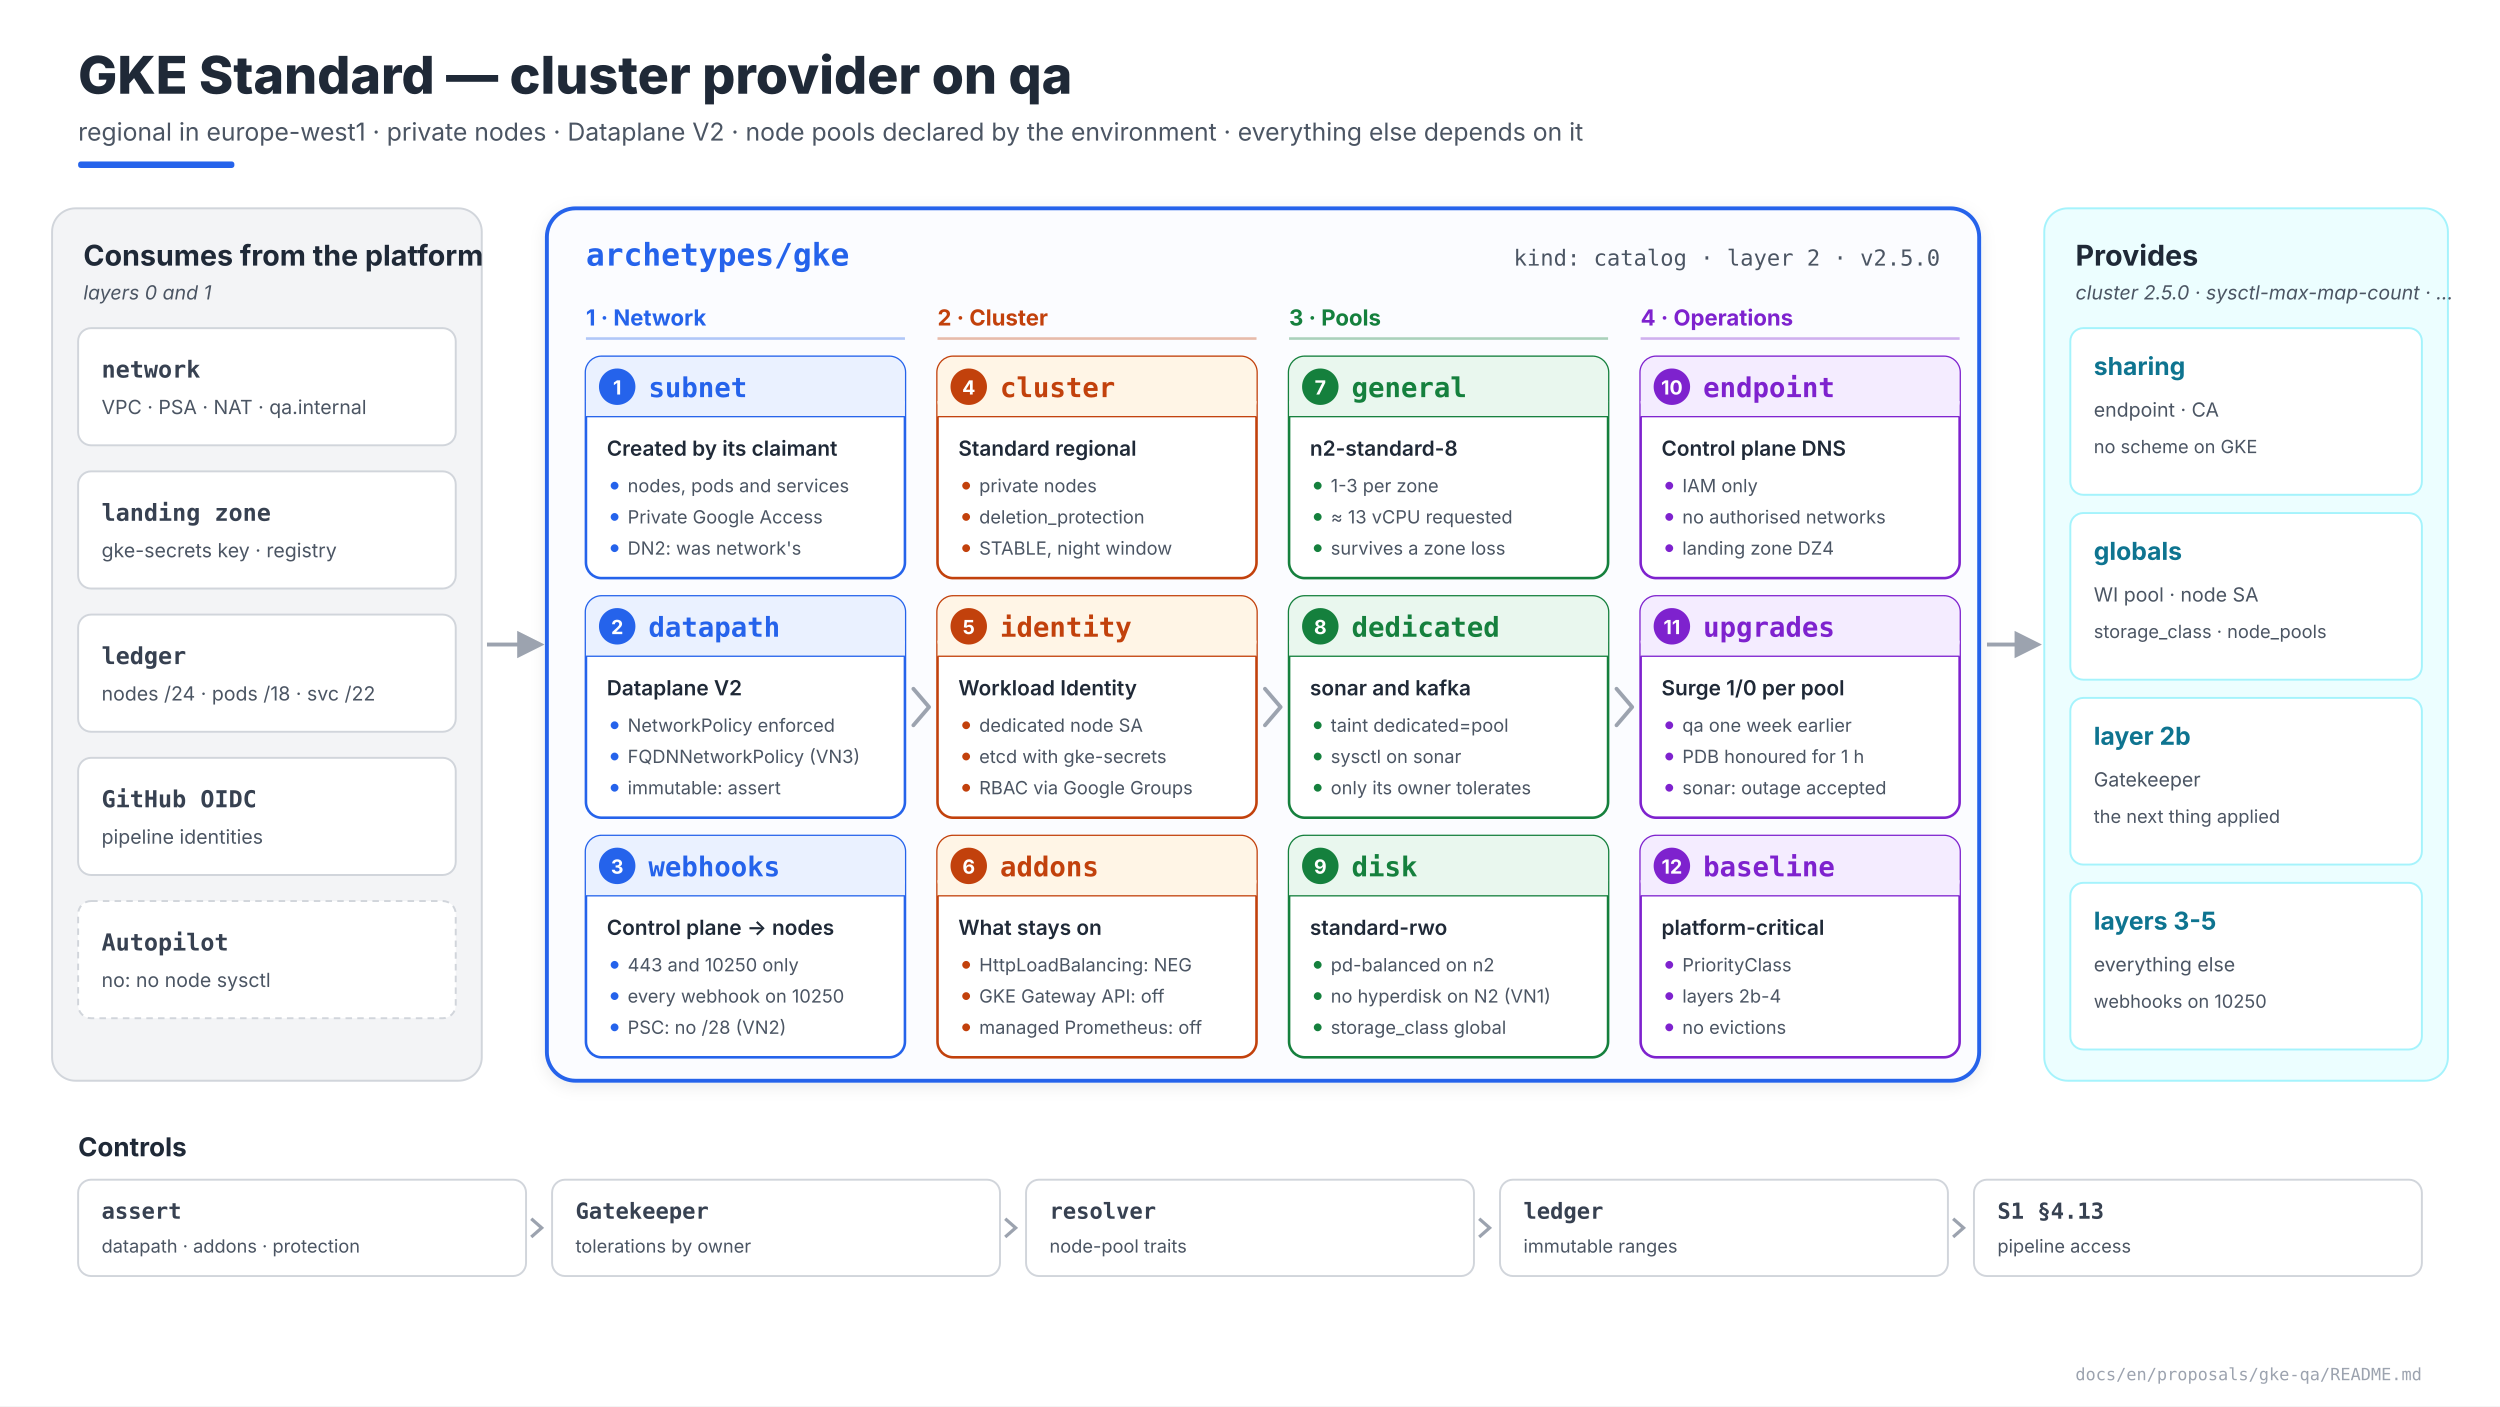
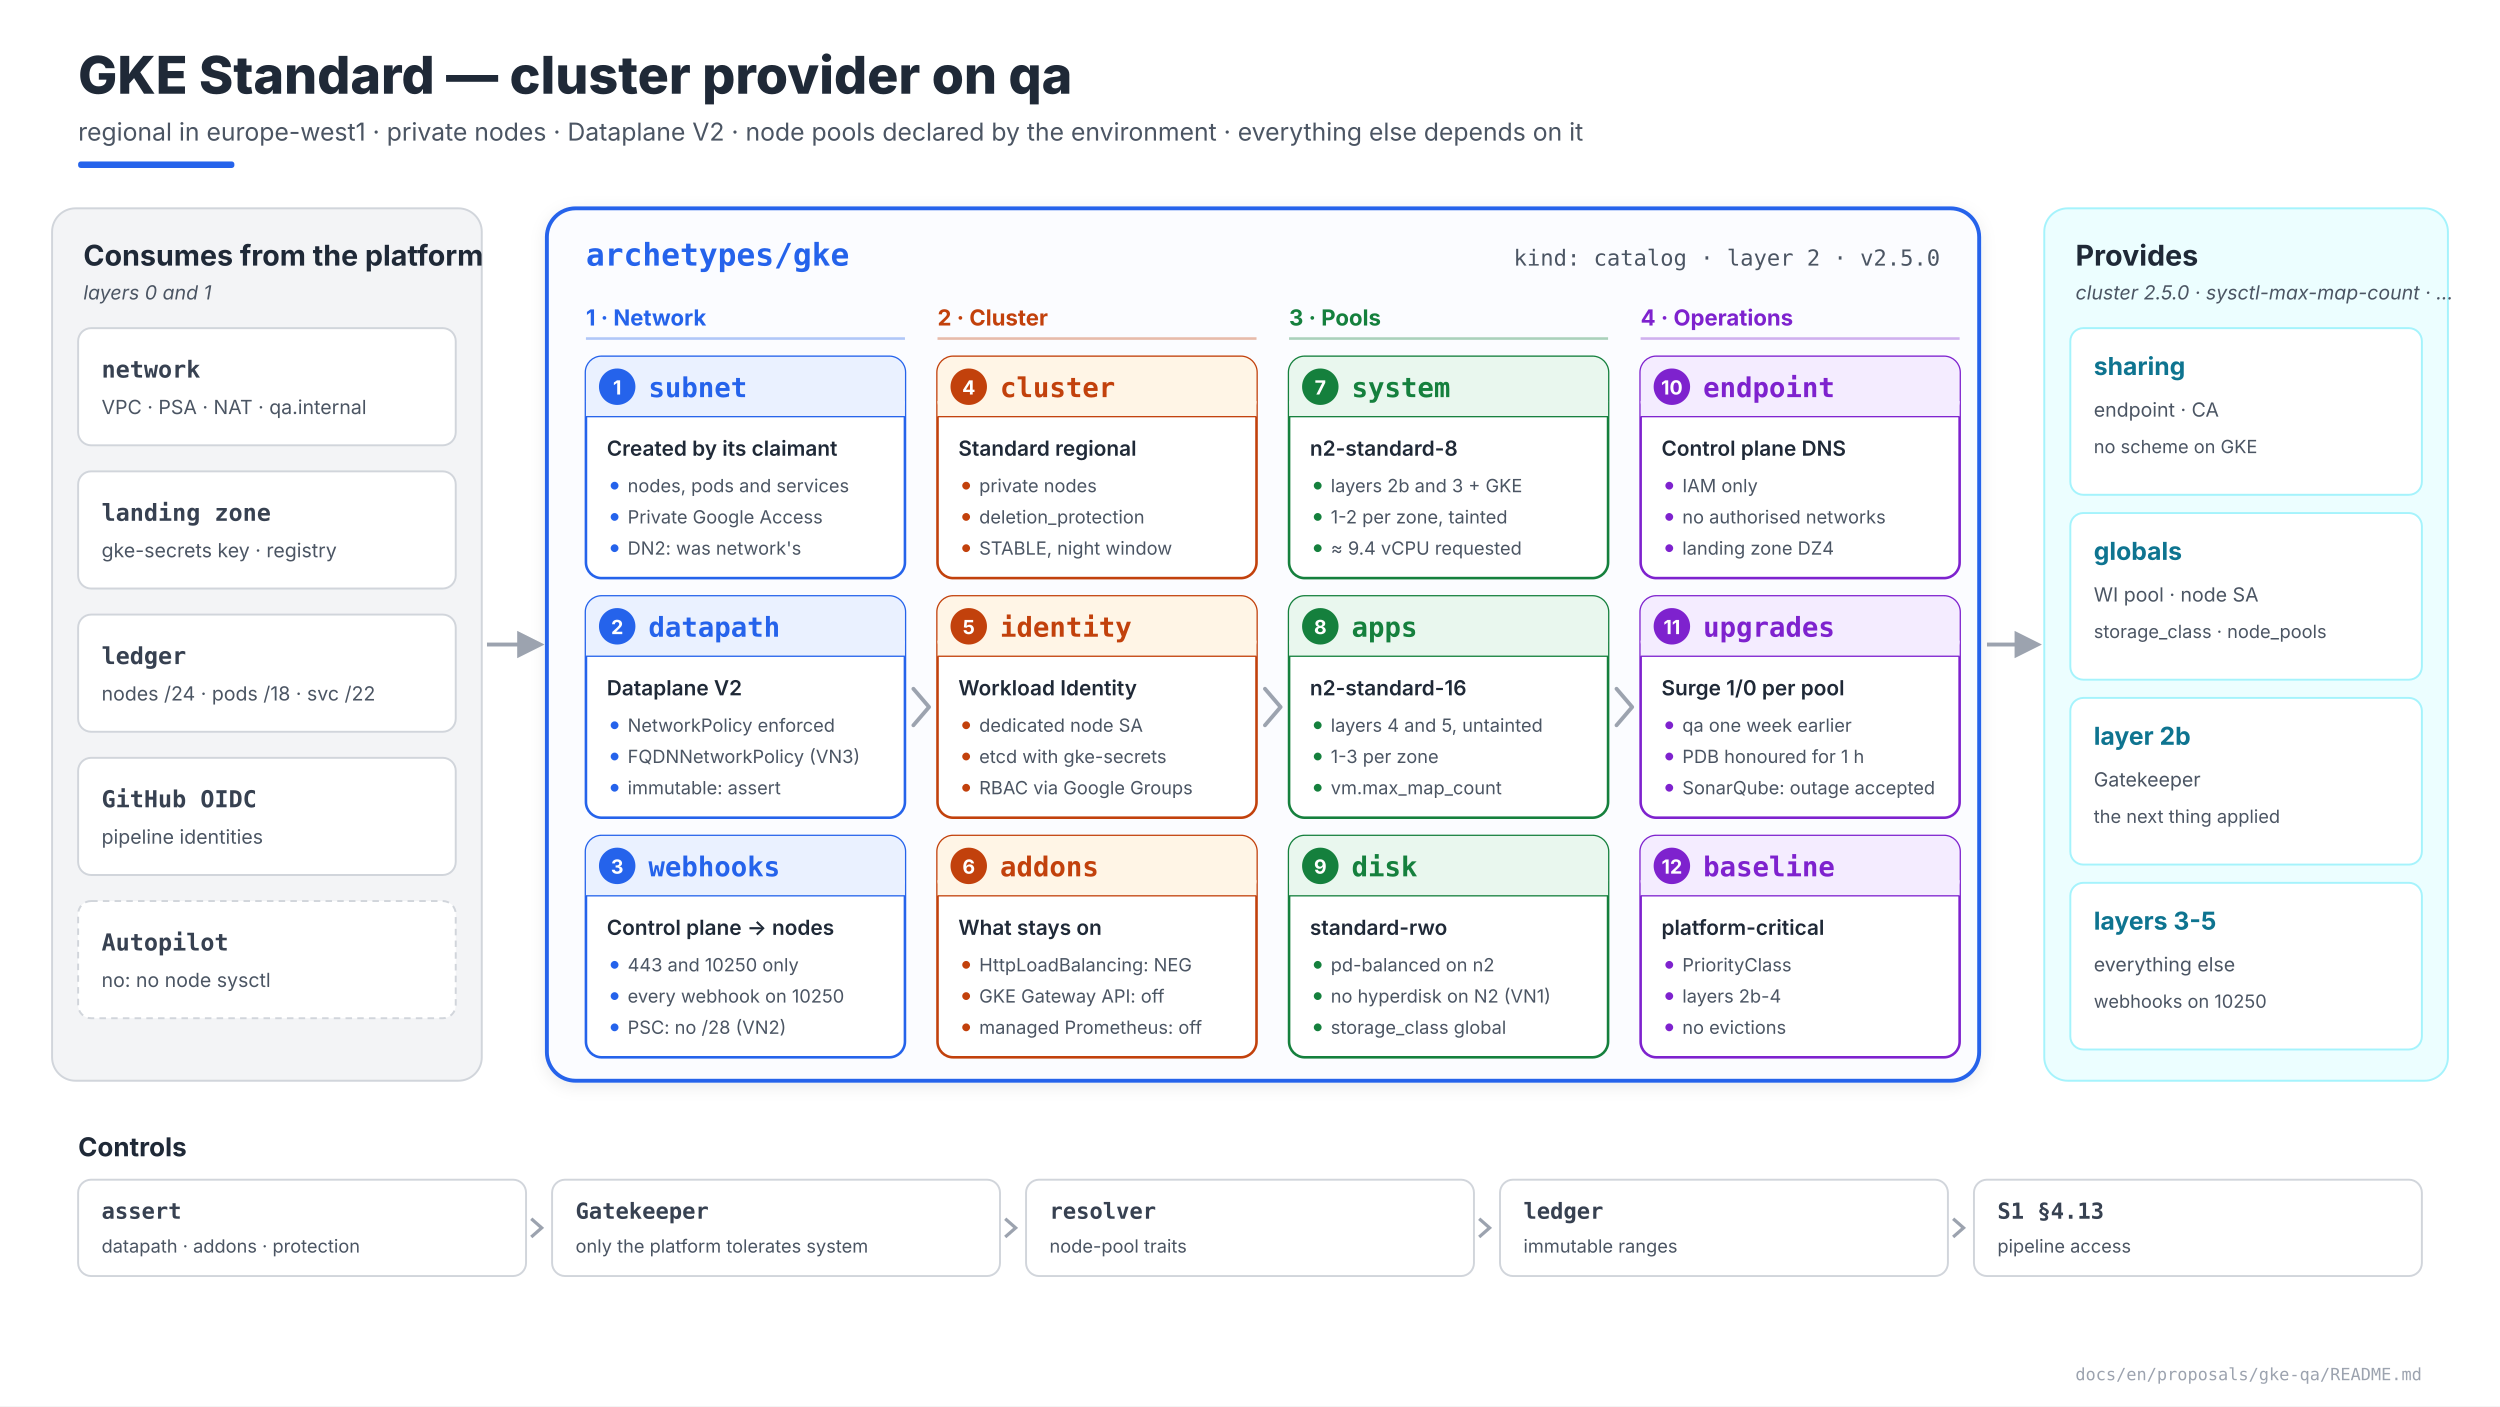
<svg xmlns="http://www.w3.org/2000/svg" viewBox="0 0 1920 1080" width="1920" height="1080" role="img" aria-label="gke archetype: blocks">
  <defs>
    <marker id="ah" viewBox="0 0 10 10" refX="8" refY="5" markerWidth="7" markerHeight="7" orient="auto-start-reverse">
      <path d="M0,0 L10,5 L0,10 z" fill="#9ca3af" />
    </marker>
    <filter id="sh" x="-5%" y="-5%" width="110%" height="115%">
      <feDropShadow dx="0" dy="3" stdDeviation="6" flood-color="#111827" flood-opacity="0.08" />
    </filter>
  </defs>
  <rect width="1920" height="1080" fill="#ffffff" />
  <text x="60" y="72" font-family="'Inter','Segoe UI','Helvetica Neue',Arial,sans-serif" font-size="40" font-weight="800" fill="#1f2937" text-anchor="start">GKE Standard — cluster provider on qa</text>
  <text x="60" y="108" font-family="'Inter','Segoe UI','Helvetica Neue',Arial,sans-serif" font-size="19" font-weight="400" fill="#4b5563" text-anchor="start">regional in europe-west1 · private nodes · Dataplane V2 · node pools declared by the environment · everything else depends on it</text>
  <rect x="60" y="124" width="120" height="5" rx="2" fill="#2563eb" />
  <rect x="40" y="160" width="330" height="670" rx="18" fill="#f3f4f6" stroke="#d1d5db" stroke-width="1.5" />
  <text x="64" y="204" font-family="'Inter','Segoe UI','Helvetica Neue',Arial,sans-serif" font-size="22" font-weight="700" fill="#1f2937" text-anchor="start">Consumes from the platform</text>
  <text x="64" y="230" font-family="'Inter','Segoe UI','Helvetica Neue',Arial,sans-serif" font-size="15" font-weight="400" fill="#4b5563" text-anchor="start" font-style="italic">layers 0 and 1</text>
  <rect x="60" y="252" width="290" height="90" rx="10" fill="#ffffff" stroke="#d1d5db" stroke-width="1.5" />
  <text x="78" y="290" font-family="'JetBrains Mono','SFMono-Regular',Consolas,monospace" font-size="18" font-weight="700" fill="#374151" text-anchor="start">network</text>
  <text x="78" y="318" font-family="'Inter','Segoe UI','Helvetica Neue',Arial,sans-serif" font-size="15" font-weight="400" fill="#4b5563" text-anchor="start">VPC · PSA · NAT · qa.internal</text>
  <rect x="60" y="362" width="290" height="90" rx="10" fill="#ffffff" stroke="#d1d5db" stroke-width="1.5" />
  <text x="78" y="400" font-family="'JetBrains Mono','SFMono-Regular',Consolas,monospace" font-size="18" font-weight="700" fill="#374151" text-anchor="start">landing zone</text>
  <text x="78" y="428" font-family="'Inter','Segoe UI','Helvetica Neue',Arial,sans-serif" font-size="15" font-weight="400" fill="#4b5563" text-anchor="start">gke-secrets key · registry</text>
  <rect x="60" y="472" width="290" height="90" rx="10" fill="#ffffff" stroke="#d1d5db" stroke-width="1.5" />
  <text x="78" y="510" font-family="'JetBrains Mono','SFMono-Regular',Consolas,monospace" font-size="18" font-weight="700" fill="#374151" text-anchor="start">ledger</text>
  <text x="78" y="538" font-family="'Inter','Segoe UI','Helvetica Neue',Arial,sans-serif" font-size="15" font-weight="400" fill="#4b5563" text-anchor="start">nodes /24 · pods /18 · svc /22</text>
  <rect x="60" y="582" width="290" height="90" rx="10" fill="#ffffff" stroke="#d1d5db" stroke-width="1.5" />
  <text x="78" y="620" font-family="'JetBrains Mono','SFMono-Regular',Consolas,monospace" font-size="18" font-weight="700" fill="#374151" text-anchor="start">GitHub OIDC</text>
  <text x="78" y="648" font-family="'Inter','Segoe UI','Helvetica Neue',Arial,sans-serif" font-size="15" font-weight="400" fill="#4b5563" text-anchor="start">pipeline identities</text>
  <rect x="60" y="692" width="290" height="90" rx="10" fill="#ffffff" stroke="#d1d5db" stroke-width="1.5" stroke-dasharray="5 4" />
  <text x="78" y="730" font-family="'JetBrains Mono','SFMono-Regular',Consolas,monospace" font-size="18" font-weight="700" fill="#374151" text-anchor="start">Autopilot</text>
  <text x="78" y="758" font-family="'Inter','Segoe UI','Helvetica Neue',Arial,sans-serif" font-size="15" font-weight="400" fill="#4b5563" text-anchor="start">no: no node sysctl</text>
  <g filter="url(#sh)">
    <rect x="420" y="160" width="1100" height="670" rx="22" fill="#fbfcff" stroke="#2563eb" stroke-width="3" />
  </g>
  <text x="450" y="204" font-family="'JetBrains Mono','SFMono-Regular',Consolas,monospace" font-size="24" font-weight="800" fill="#2563eb" text-anchor="start">archetypes/gke</text>
  <text x="1490" y="204" font-family="'JetBrains Mono','SFMono-Regular',Consolas,monospace" font-size="17" font-weight="500" fill="#4b5563" text-anchor="end">kind: catalog · layer 2 · v2.5.0</text>
  <text x="450" y="250" font-family="'Inter','Segoe UI','Helvetica Neue',Arial,sans-serif" font-size="17" font-weight="700" fill="#2563eb" text-anchor="start">1 · Network</text>
  <line x1="450" y1="260" x2="695" y2="260" stroke="#2563eb" stroke-width="2" opacity="0.35" />
  <text x="720" y="250" font-family="'Inter','Segoe UI','Helvetica Neue',Arial,sans-serif" font-size="17" font-weight="700" fill="#c2410c" text-anchor="start">2 · Cluster</text>
  <line x1="720" y1="260" x2="965" y2="260" stroke="#c2410c" stroke-width="2" opacity="0.35" />
  <text x="990" y="250" font-family="'Inter','Segoe UI','Helvetica Neue',Arial,sans-serif" font-size="17" font-weight="700" fill="#15803d" text-anchor="start">3 · Pools</text>
  <line x1="990" y1="260" x2="1235" y2="260" stroke="#15803d" stroke-width="2" opacity="0.35" />
  <text x="1260" y="250" font-family="'Inter','Segoe UI','Helvetica Neue',Arial,sans-serif" font-size="17" font-weight="700" fill="#7e22ce" text-anchor="start">4 · Operations</text>
  <line x1="1260" y1="260" x2="1505" y2="260" stroke="#7e22ce" stroke-width="2" opacity="0.35" />
  <rect x="450" y="274" width="245" height="170" rx="12" fill="#ffffff" stroke="#2563eb" stroke-width="2" />
  <rect x="450" y="274" width="245" height="46" rx="12" fill="#eaf1ff" />
  <rect x="450" y="308" width="245" height="12" fill="#eaf1ff" />
  <line x1="450" y1="320" x2="695" y2="320" stroke="#2563eb" stroke-width="1" />
  <circle cx="474" cy="297" r="14" fill="#2563eb" />
  <text x="474" y="303" font-family="'Inter','Segoe UI','Helvetica Neue',Arial,sans-serif" font-size="15" font-weight="700" fill="#ffffff" text-anchor="middle">1</text>
  <text x="498" y="305" font-family="'JetBrains Mono','SFMono-Regular',Consolas,monospace" font-size="21" font-weight="700" fill="#2563eb" text-anchor="start">subnet</text>
  <text x="466" y="350" font-family="'Inter','Segoe UI','Helvetica Neue',Arial,sans-serif" font-size="16" font-weight="600" fill="#1f2937" text-anchor="start">Created by its claimant</text>
  <circle cx="472" cy="373" r="3" fill="#2563eb" />
  <text x="482" y="378" font-family="'Inter','Segoe UI','Helvetica Neue',Arial,sans-serif" font-size="14" font-weight="400" fill="#4b5563" text-anchor="start">nodes, pods and services</text>
  <circle cx="472" cy="397" r="3" fill="#2563eb" />
  <text x="482" y="402" font-family="'Inter','Segoe UI','Helvetica Neue',Arial,sans-serif" font-size="14" font-weight="400" fill="#4b5563" text-anchor="start">Private Google Access</text>
  <circle cx="472" cy="421" r="3" fill="#2563eb" />
  <text x="482" y="426" font-family="'Inter','Segoe UI','Helvetica Neue',Arial,sans-serif" font-size="14" font-weight="400" fill="#4b5563" text-anchor="start">DN2: was network's</text>
  <rect x="450" y="458" width="245" height="170" rx="12" fill="#ffffff" stroke="#2563eb" stroke-width="2" />
  <rect x="450" y="458" width="245" height="46" rx="12" fill="#eaf1ff" />
  <rect x="450" y="492" width="245" height="12" fill="#eaf1ff" />
  <line x1="450" y1="504" x2="695" y2="504" stroke="#2563eb" stroke-width="1" />
  <circle cx="474" cy="481" r="14" fill="#2563eb" />
  <text x="474" y="487" font-family="'Inter','Segoe UI','Helvetica Neue',Arial,sans-serif" font-size="15" font-weight="700" fill="#ffffff" text-anchor="middle">2</text>
  <text x="498" y="489" font-family="'JetBrains Mono','SFMono-Regular',Consolas,monospace" font-size="21" font-weight="700" fill="#2563eb" text-anchor="start">datapath</text>
  <text x="466" y="534" font-family="'Inter','Segoe UI','Helvetica Neue',Arial,sans-serif" font-size="16" font-weight="600" fill="#1f2937" text-anchor="start">Dataplane V2</text>
  <circle cx="472" cy="557" r="3" fill="#2563eb" />
  <text x="482" y="562" font-family="'Inter','Segoe UI','Helvetica Neue',Arial,sans-serif" font-size="14" font-weight="400" fill="#4b5563" text-anchor="start">NetworkPolicy enforced</text>
  <circle cx="472" cy="581" r="3" fill="#2563eb" />
  <text x="482" y="586" font-family="'Inter','Segoe UI','Helvetica Neue',Arial,sans-serif" font-size="14" font-weight="400" fill="#4b5563" text-anchor="start">FQDNNetworkPolicy (VN3)</text>
  <circle cx="472" cy="605" r="3" fill="#2563eb" />
  <text x="482" y="610" font-family="'Inter','Segoe UI','Helvetica Neue',Arial,sans-serif" font-size="14" font-weight="400" fill="#4b5563" text-anchor="start">immutable: assert</text>
  <rect x="450" y="642" width="245" height="170" rx="12" fill="#ffffff" stroke="#2563eb" stroke-width="2" />
  <rect x="450" y="642" width="245" height="46" rx="12" fill="#eaf1ff" />
  <rect x="450" y="676" width="245" height="12" fill="#eaf1ff" />
  <line x1="450" y1="688" x2="695" y2="688" stroke="#2563eb" stroke-width="1" />
  <circle cx="474" cy="665" r="14" fill="#2563eb" />
  <text x="474" y="671" font-family="'Inter','Segoe UI','Helvetica Neue',Arial,sans-serif" font-size="15" font-weight="700" fill="#ffffff" text-anchor="middle">3</text>
  <text x="498" y="673" font-family="'JetBrains Mono','SFMono-Regular',Consolas,monospace" font-size="21" font-weight="700" fill="#2563eb" text-anchor="start">webhooks</text>
  <text x="466" y="718" font-family="'Inter','Segoe UI','Helvetica Neue',Arial,sans-serif" font-size="16" font-weight="600" fill="#1f2937" text-anchor="start">Control plane → nodes</text>
  <circle cx="472" cy="741" r="3" fill="#2563eb" />
  <text x="482" y="746" font-family="'Inter','Segoe UI','Helvetica Neue',Arial,sans-serif" font-size="14" font-weight="400" fill="#4b5563" text-anchor="start">443 and 10250 only</text>
  <circle cx="472" cy="765" r="3" fill="#2563eb" />
  <text x="482" y="770" font-family="'Inter','Segoe UI','Helvetica Neue',Arial,sans-serif" font-size="14" font-weight="400" fill="#4b5563" text-anchor="start">every webhook on 10250</text>
  <circle cx="472" cy="789" r="3" fill="#2563eb" />
  <text x="482" y="794" font-family="'Inter','Segoe UI','Helvetica Neue',Arial,sans-serif" font-size="14" font-weight="400" fill="#4b5563" text-anchor="start">PSC: no /28 (VN2)</text>
  <rect x="720" y="274" width="245" height="170" rx="12" fill="#ffffff" stroke="#c2410c" stroke-width="2" />
  <rect x="720" y="274" width="245" height="46" rx="12" fill="#fff5e6" />
  <rect x="720" y="308" width="245" height="12" fill="#fff5e6" />
  <line x1="720" y1="320" x2="965" y2="320" stroke="#c2410c" stroke-width="1" />
  <circle cx="744" cy="297" r="14" fill="#c2410c" />
  <text x="744" y="303" font-family="'Inter','Segoe UI','Helvetica Neue',Arial,sans-serif" font-size="15" font-weight="700" fill="#ffffff" text-anchor="middle">4</text>
  <text x="768" y="305" font-family="'JetBrains Mono','SFMono-Regular',Consolas,monospace" font-size="21" font-weight="700" fill="#c2410c" text-anchor="start">cluster</text>
  <text x="736" y="350" font-family="'Inter','Segoe UI','Helvetica Neue',Arial,sans-serif" font-size="16" font-weight="600" fill="#1f2937" text-anchor="start">Standard regional</text>
  <circle cx="742" cy="373" r="3" fill="#c2410c" />
  <text x="752" y="378" font-family="'Inter','Segoe UI','Helvetica Neue',Arial,sans-serif" font-size="14" font-weight="400" fill="#4b5563" text-anchor="start">private nodes</text>
  <circle cx="742" cy="397" r="3" fill="#c2410c" />
  <text x="752" y="402" font-family="'Inter','Segoe UI','Helvetica Neue',Arial,sans-serif" font-size="14" font-weight="400" fill="#4b5563" text-anchor="start">deletion_protection</text>
  <circle cx="742" cy="421" r="3" fill="#c2410c" />
  <text x="752" y="426" font-family="'Inter','Segoe UI','Helvetica Neue',Arial,sans-serif" font-size="14" font-weight="400" fill="#4b5563" text-anchor="start">STABLE, night window</text>
  <rect x="720" y="458" width="245" height="170" rx="12" fill="#ffffff" stroke="#c2410c" stroke-width="2" />
  <rect x="720" y="458" width="245" height="46" rx="12" fill="#fff5e6" />
  <rect x="720" y="492" width="245" height="12" fill="#fff5e6" />
  <line x1="720" y1="504" x2="965" y2="504" stroke="#c2410c" stroke-width="1" />
  <circle cx="744" cy="481" r="14" fill="#c2410c" />
  <text x="744" y="487" font-family="'Inter','Segoe UI','Helvetica Neue',Arial,sans-serif" font-size="15" font-weight="700" fill="#ffffff" text-anchor="middle">5</text>
  <text x="768" y="489" font-family="'JetBrains Mono','SFMono-Regular',Consolas,monospace" font-size="21" font-weight="700" fill="#c2410c" text-anchor="start">identity</text>
  <text x="736" y="534" font-family="'Inter','Segoe UI','Helvetica Neue',Arial,sans-serif" font-size="16" font-weight="600" fill="#1f2937" text-anchor="start">Workload Identity</text>
  <circle cx="742" cy="557" r="3" fill="#c2410c" />
  <text x="752" y="562" font-family="'Inter','Segoe UI','Helvetica Neue',Arial,sans-serif" font-size="14" font-weight="400" fill="#4b5563" text-anchor="start">dedicated node SA</text>
  <circle cx="742" cy="581" r="3" fill="#c2410c" />
  <text x="752" y="586" font-family="'Inter','Segoe UI','Helvetica Neue',Arial,sans-serif" font-size="14" font-weight="400" fill="#4b5563" text-anchor="start">etcd with gke-secrets</text>
  <circle cx="742" cy="605" r="3" fill="#c2410c" />
  <text x="752" y="610" font-family="'Inter','Segoe UI','Helvetica Neue',Arial,sans-serif" font-size="14" font-weight="400" fill="#4b5563" text-anchor="start">RBAC via Google Groups</text>
  <rect x="720" y="642" width="245" height="170" rx="12" fill="#ffffff" stroke="#c2410c" stroke-width="2" />
  <rect x="720" y="642" width="245" height="46" rx="12" fill="#fff5e6" />
  <rect x="720" y="676" width="245" height="12" fill="#fff5e6" />
  <line x1="720" y1="688" x2="965" y2="688" stroke="#c2410c" stroke-width="1" />
  <circle cx="744" cy="665" r="14" fill="#c2410c" />
  <text x="744" y="671" font-family="'Inter','Segoe UI','Helvetica Neue',Arial,sans-serif" font-size="15" font-weight="700" fill="#ffffff" text-anchor="middle">6</text>
  <text x="768" y="673" font-family="'JetBrains Mono','SFMono-Regular',Consolas,monospace" font-size="21" font-weight="700" fill="#c2410c" text-anchor="start">addons</text>
  <text x="736" y="718" font-family="'Inter','Segoe UI','Helvetica Neue',Arial,sans-serif" font-size="16" font-weight="600" fill="#1f2937" text-anchor="start">What stays on</text>
  <circle cx="742" cy="741" r="3" fill="#c2410c" />
  <text x="752" y="746" font-family="'Inter','Segoe UI','Helvetica Neue',Arial,sans-serif" font-size="14" font-weight="400" fill="#4b5563" text-anchor="start">HttpLoadBalancing: NEG</text>
  <circle cx="742" cy="765" r="3" fill="#c2410c" />
  <text x="752" y="770" font-family="'Inter','Segoe UI','Helvetica Neue',Arial,sans-serif" font-size="14" font-weight="400" fill="#4b5563" text-anchor="start">GKE Gateway API: off</text>
  <circle cx="742" cy="789" r="3" fill="#c2410c" />
  <text x="752" y="794" font-family="'Inter','Segoe UI','Helvetica Neue',Arial,sans-serif" font-size="14" font-weight="400" fill="#4b5563" text-anchor="start">managed Prometheus: off</text>
  <rect x="990" y="274" width="245" height="170" rx="12" fill="#ffffff" stroke="#15803d" stroke-width="2" />
  <rect x="990" y="274" width="245" height="46" rx="12" fill="#e9f7ee" />
  <rect x="990" y="308" width="245" height="12" fill="#e9f7ee" />
  <line x1="990" y1="320" x2="1235" y2="320" stroke="#15803d" stroke-width="1" />
  <circle cx="1014" cy="297" r="14" fill="#15803d" />
  <text x="1014" y="303" font-family="'Inter','Segoe UI','Helvetica Neue',Arial,sans-serif" font-size="15" font-weight="700" fill="#ffffff" text-anchor="middle">7</text>
-   <text x="1038" y="305" font-family="'JetBrains Mono','SFMono-Regular',Consolas,monospace" font-size="21" font-weight="700" fill="#15803d" text-anchor="start">general</text>
+   <text x="1038" y="305" font-family="'JetBrains Mono','SFMono-Regular',Consolas,monospace" font-size="21" font-weight="700" fill="#15803d" text-anchor="start">system</text>
  <text x="1006" y="350" font-family="'Inter','Segoe UI','Helvetica Neue',Arial,sans-serif" font-size="16" font-weight="600" fill="#1f2937" text-anchor="start">n2-standard-8</text>
  <circle cx="1012" cy="373" r="3" fill="#15803d" />
-   <text x="1022" y="378" font-family="'Inter','Segoe UI','Helvetica Neue',Arial,sans-serif" font-size="14" font-weight="400" fill="#4b5563" text-anchor="start">1-3 per zone</text>
+   <text x="1022" y="378" font-family="'Inter','Segoe UI','Helvetica Neue',Arial,sans-serif" font-size="14" font-weight="400" fill="#4b5563" text-anchor="start">layers 2b and 3 + GKE</text>
  <circle cx="1012" cy="397" r="3" fill="#15803d" />
-   <text x="1022" y="402" font-family="'Inter','Segoe UI','Helvetica Neue',Arial,sans-serif" font-size="14" font-weight="400" fill="#4b5563" text-anchor="start">≈ 13 vCPU requested</text>
+   <text x="1022" y="402" font-family="'Inter','Segoe UI','Helvetica Neue',Arial,sans-serif" font-size="14" font-weight="400" fill="#4b5563" text-anchor="start">1-2 per zone, tainted</text>
  <circle cx="1012" cy="421" r="3" fill="#15803d" />
-   <text x="1022" y="426" font-family="'Inter','Segoe UI','Helvetica Neue',Arial,sans-serif" font-size="14" font-weight="400" fill="#4b5563" text-anchor="start">survives a zone loss</text>
+   <text x="1022" y="426" font-family="'Inter','Segoe UI','Helvetica Neue',Arial,sans-serif" font-size="14" font-weight="400" fill="#4b5563" text-anchor="start">≈ 9.4 vCPU requested</text>
  <rect x="990" y="458" width="245" height="170" rx="12" fill="#ffffff" stroke="#15803d" stroke-width="2" />
  <rect x="990" y="458" width="245" height="46" rx="12" fill="#e9f7ee" />
  <rect x="990" y="492" width="245" height="12" fill="#e9f7ee" />
  <line x1="990" y1="504" x2="1235" y2="504" stroke="#15803d" stroke-width="1" />
  <circle cx="1014" cy="481" r="14" fill="#15803d" />
  <text x="1014" y="487" font-family="'Inter','Segoe UI','Helvetica Neue',Arial,sans-serif" font-size="15" font-weight="700" fill="#ffffff" text-anchor="middle">8</text>
-   <text x="1038" y="489" font-family="'JetBrains Mono','SFMono-Regular',Consolas,monospace" font-size="21" font-weight="700" fill="#15803d" text-anchor="start">dedicated</text>
-   <text x="1006" y="534" font-family="'Inter','Segoe UI','Helvetica Neue',Arial,sans-serif" font-size="16" font-weight="600" fill="#1f2937" text-anchor="start">sonar and kafka</text>
+   <text x="1038" y="489" font-family="'JetBrains Mono','SFMono-Regular',Consolas,monospace" font-size="21" font-weight="700" fill="#15803d" text-anchor="start">apps</text>
+   <text x="1006" y="534" font-family="'Inter','Segoe UI','Helvetica Neue',Arial,sans-serif" font-size="16" font-weight="600" fill="#1f2937" text-anchor="start">n2-standard-16</text>
  <circle cx="1012" cy="557" r="3" fill="#15803d" />
-   <text x="1022" y="562" font-family="'Inter','Segoe UI','Helvetica Neue',Arial,sans-serif" font-size="14" font-weight="400" fill="#4b5563" text-anchor="start">taint dedicated=pool</text>
+   <text x="1022" y="562" font-family="'Inter','Segoe UI','Helvetica Neue',Arial,sans-serif" font-size="14" font-weight="400" fill="#4b5563" text-anchor="start">layers 4 and 5, untainted</text>
  <circle cx="1012" cy="581" r="3" fill="#15803d" />
-   <text x="1022" y="586" font-family="'Inter','Segoe UI','Helvetica Neue',Arial,sans-serif" font-size="14" font-weight="400" fill="#4b5563" text-anchor="start">sysctl on sonar</text>
+   <text x="1022" y="586" font-family="'Inter','Segoe UI','Helvetica Neue',Arial,sans-serif" font-size="14" font-weight="400" fill="#4b5563" text-anchor="start">1-3 per zone</text>
  <circle cx="1012" cy="605" r="3" fill="#15803d" />
-   <text x="1022" y="610" font-family="'Inter','Segoe UI','Helvetica Neue',Arial,sans-serif" font-size="14" font-weight="400" fill="#4b5563" text-anchor="start">only its owner tolerates</text>
+   <text x="1022" y="610" font-family="'Inter','Segoe UI','Helvetica Neue',Arial,sans-serif" font-size="14" font-weight="400" fill="#4b5563" text-anchor="start">vm.max_map_count</text>
  <rect x="990" y="642" width="245" height="170" rx="12" fill="#ffffff" stroke="#15803d" stroke-width="2" />
  <rect x="990" y="642" width="245" height="46" rx="12" fill="#e9f7ee" />
  <rect x="990" y="676" width="245" height="12" fill="#e9f7ee" />
  <line x1="990" y1="688" x2="1235" y2="688" stroke="#15803d" stroke-width="1" />
  <circle cx="1014" cy="665" r="14" fill="#15803d" />
  <text x="1014" y="671" font-family="'Inter','Segoe UI','Helvetica Neue',Arial,sans-serif" font-size="15" font-weight="700" fill="#ffffff" text-anchor="middle">9</text>
  <text x="1038" y="673" font-family="'JetBrains Mono','SFMono-Regular',Consolas,monospace" font-size="21" font-weight="700" fill="#15803d" text-anchor="start">disk</text>
  <text x="1006" y="718" font-family="'Inter','Segoe UI','Helvetica Neue',Arial,sans-serif" font-size="16" font-weight="600" fill="#1f2937" text-anchor="start">standard-rwo</text>
  <circle cx="1012" cy="741" r="3" fill="#15803d" />
  <text x="1022" y="746" font-family="'Inter','Segoe UI','Helvetica Neue',Arial,sans-serif" font-size="14" font-weight="400" fill="#4b5563" text-anchor="start">pd-balanced on n2</text>
  <circle cx="1012" cy="765" r="3" fill="#15803d" />
  <text x="1022" y="770" font-family="'Inter','Segoe UI','Helvetica Neue',Arial,sans-serif" font-size="14" font-weight="400" fill="#4b5563" text-anchor="start">no hyperdisk on N2 (VN1)</text>
  <circle cx="1012" cy="789" r="3" fill="#15803d" />
  <text x="1022" y="794" font-family="'Inter','Segoe UI','Helvetica Neue',Arial,sans-serif" font-size="14" font-weight="400" fill="#4b5563" text-anchor="start">storage_class global</text>
  <rect x="1260" y="274" width="245" height="170" rx="12" fill="#ffffff" stroke="#7e22ce" stroke-width="2" />
  <rect x="1260" y="274" width="245" height="46" rx="12" fill="#f4ecff" />
  <rect x="1260" y="308" width="245" height="12" fill="#f4ecff" />
  <line x1="1260" y1="320" x2="1505" y2="320" stroke="#7e22ce" stroke-width="1" />
  <circle cx="1284" cy="297" r="14" fill="#7e22ce" />
  <text x="1284" y="303" font-family="'Inter','Segoe UI','Helvetica Neue',Arial,sans-serif" font-size="15" font-weight="700" fill="#ffffff" text-anchor="middle">10</text>
  <text x="1308" y="305" font-family="'JetBrains Mono','SFMono-Regular',Consolas,monospace" font-size="21" font-weight="700" fill="#7e22ce" text-anchor="start">endpoint</text>
  <text x="1276" y="350" font-family="'Inter','Segoe UI','Helvetica Neue',Arial,sans-serif" font-size="16" font-weight="600" fill="#1f2937" text-anchor="start">Control plane DNS</text>
  <circle cx="1282" cy="373" r="3" fill="#7e22ce" />
  <text x="1292" y="378" font-family="'Inter','Segoe UI','Helvetica Neue',Arial,sans-serif" font-size="14" font-weight="400" fill="#4b5563" text-anchor="start">IAM only</text>
  <circle cx="1282" cy="397" r="3" fill="#7e22ce" />
  <text x="1292" y="402" font-family="'Inter','Segoe UI','Helvetica Neue',Arial,sans-serif" font-size="14" font-weight="400" fill="#4b5563" text-anchor="start">no authorised networks</text>
  <circle cx="1282" cy="421" r="3" fill="#7e22ce" />
  <text x="1292" y="426" font-family="'Inter','Segoe UI','Helvetica Neue',Arial,sans-serif" font-size="14" font-weight="400" fill="#4b5563" text-anchor="start">landing zone DZ4</text>
  <rect x="1260" y="458" width="245" height="170" rx="12" fill="#ffffff" stroke="#7e22ce" stroke-width="2" />
  <rect x="1260" y="458" width="245" height="46" rx="12" fill="#f4ecff" />
  <rect x="1260" y="492" width="245" height="12" fill="#f4ecff" />
  <line x1="1260" y1="504" x2="1505" y2="504" stroke="#7e22ce" stroke-width="1" />
  <circle cx="1284" cy="481" r="14" fill="#7e22ce" />
  <text x="1284" y="487" font-family="'Inter','Segoe UI','Helvetica Neue',Arial,sans-serif" font-size="15" font-weight="700" fill="#ffffff" text-anchor="middle">11</text>
  <text x="1308" y="489" font-family="'JetBrains Mono','SFMono-Regular',Consolas,monospace" font-size="21" font-weight="700" fill="#7e22ce" text-anchor="start">upgrades</text>
  <text x="1276" y="534" font-family="'Inter','Segoe UI','Helvetica Neue',Arial,sans-serif" font-size="16" font-weight="600" fill="#1f2937" text-anchor="start">Surge 1/0 per pool</text>
  <circle cx="1282" cy="557" r="3" fill="#7e22ce" />
  <text x="1292" y="562" font-family="'Inter','Segoe UI','Helvetica Neue',Arial,sans-serif" font-size="14" font-weight="400" fill="#4b5563" text-anchor="start">qa one week earlier</text>
  <circle cx="1282" cy="581" r="3" fill="#7e22ce" />
  <text x="1292" y="586" font-family="'Inter','Segoe UI','Helvetica Neue',Arial,sans-serif" font-size="14" font-weight="400" fill="#4b5563" text-anchor="start">PDB honoured for 1 h</text>
  <circle cx="1282" cy="605" r="3" fill="#7e22ce" />
-   <text x="1292" y="610" font-family="'Inter','Segoe UI','Helvetica Neue',Arial,sans-serif" font-size="14" font-weight="400" fill="#4b5563" text-anchor="start">sonar: outage accepted</text>
+   <text x="1292" y="610" font-family="'Inter','Segoe UI','Helvetica Neue',Arial,sans-serif" font-size="14" font-weight="400" fill="#4b5563" text-anchor="start">SonarQube: outage accepted</text>
  <rect x="1260" y="642" width="245" height="170" rx="12" fill="#ffffff" stroke="#7e22ce" stroke-width="2" />
  <rect x="1260" y="642" width="245" height="46" rx="12" fill="#f4ecff" />
  <rect x="1260" y="676" width="245" height="12" fill="#f4ecff" />
  <line x1="1260" y1="688" x2="1505" y2="688" stroke="#7e22ce" stroke-width="1" />
  <circle cx="1284" cy="665" r="14" fill="#7e22ce" />
  <text x="1284" y="671" font-family="'Inter','Segoe UI','Helvetica Neue',Arial,sans-serif" font-size="15" font-weight="700" fill="#ffffff" text-anchor="middle">12</text>
  <text x="1308" y="673" font-family="'JetBrains Mono','SFMono-Regular',Consolas,monospace" font-size="21" font-weight="700" fill="#7e22ce" text-anchor="start">baseline</text>
  <text x="1276" y="718" font-family="'Inter','Segoe UI','Helvetica Neue',Arial,sans-serif" font-size="16" font-weight="600" fill="#1f2937" text-anchor="start">platform-critical</text>
  <circle cx="1282" cy="741" r="3" fill="#7e22ce" />
  <text x="1292" y="746" font-family="'Inter','Segoe UI','Helvetica Neue',Arial,sans-serif" font-size="14" font-weight="400" fill="#4b5563" text-anchor="start">PriorityClass</text>
  <circle cx="1282" cy="765" r="3" fill="#7e22ce" />
  <text x="1292" y="770" font-family="'Inter','Segoe UI','Helvetica Neue',Arial,sans-serif" font-size="14" font-weight="400" fill="#4b5563" text-anchor="start">layers 2b-4</text>
  <circle cx="1282" cy="789" r="3" fill="#7e22ce" />
  <text x="1292" y="794" font-family="'Inter','Segoe UI','Helvetica Neue',Arial,sans-serif" font-size="14" font-weight="400" fill="#4b5563" text-anchor="start">no evictions</text>
  <path d="M701.5,529.0 L713.5,543.0 L701.5,557.0" fill="none" stroke="#9ca3af" stroke-width="3" stroke-linecap="round" stroke-linejoin="round" />
  <path d="M971.5,529.0 L983.5,543.0 L971.5,557.0" fill="none" stroke="#9ca3af" stroke-width="3" stroke-linecap="round" stroke-linejoin="round" />
  <path d="M1241.5,529.0 L1253.5,543.0 L1241.5,557.0" fill="none" stroke="#9ca3af" stroke-width="3" stroke-linecap="round" stroke-linejoin="round" />
  <line x1="374" y1="495.0" x2="414" y2="495.0" stroke="#9ca3af" stroke-width="3" marker-end="url(#ah)" />
  <rect x="1570" y="160" width="310" height="670" rx="18" fill="#ecfeff" stroke="#a5f3fc" stroke-width="1.5" />
  <text x="1594" y="204" font-family="'Inter','Segoe UI','Helvetica Neue',Arial,sans-serif" font-size="22" font-weight="700" fill="#1f2937" text-anchor="start">Provides</text>
  <text x="1594" y="230" font-family="'Inter','Segoe UI','Helvetica Neue',Arial,sans-serif" font-size="15" font-weight="400" fill="#4b5563" text-anchor="start" font-style="italic">cluster 2.5.0 · sysctl-max-map-count · …</text>
  <rect x="1590" y="252" width="270" height="128" rx="10" fill="#ffffff" stroke="#a5f3fc" stroke-width="1.5" />
  <text x="1608" y="288" font-family="'Inter','Segoe UI','Helvetica Neue',Arial,sans-serif" font-size="19" font-weight="700" fill="#0e7490" text-anchor="start">sharing</text>
  <text x="1608" y="320" font-family="'Inter','Segoe UI','Helvetica Neue',Arial,sans-serif" font-size="15" font-weight="400" fill="#4b5563" text-anchor="start">endpoint · CA</text>
  <text x="1608" y="348" font-family="'Inter','Segoe UI','Helvetica Neue',Arial,sans-serif" font-size="14" font-weight="400" fill="#4b5563" text-anchor="start">no scheme on GKE</text>
  <rect x="1590" y="394" width="270" height="128" rx="10" fill="#ffffff" stroke="#a5f3fc" stroke-width="1.5" />
  <text x="1608" y="430" font-family="'Inter','Segoe UI','Helvetica Neue',Arial,sans-serif" font-size="19" font-weight="700" fill="#0e7490" text-anchor="start">globals</text>
  <text x="1608" y="462" font-family="'Inter','Segoe UI','Helvetica Neue',Arial,sans-serif" font-size="15" font-weight="400" fill="#4b5563" text-anchor="start">WI pool · node SA</text>
  <text x="1608" y="490" font-family="'Inter','Segoe UI','Helvetica Neue',Arial,sans-serif" font-size="14" font-weight="400" fill="#4b5563" text-anchor="start">storage_class · node_pools</text>
  <rect x="1590" y="536" width="270" height="128" rx="10" fill="#ffffff" stroke="#a5f3fc" stroke-width="1.5" />
  <text x="1608" y="572" font-family="'Inter','Segoe UI','Helvetica Neue',Arial,sans-serif" font-size="19" font-weight="700" fill="#0e7490" text-anchor="start">layer 2b</text>
  <text x="1608" y="604" font-family="'Inter','Segoe UI','Helvetica Neue',Arial,sans-serif" font-size="15" font-weight="400" fill="#4b5563" text-anchor="start">Gatekeeper</text>
  <text x="1608" y="632" font-family="'Inter','Segoe UI','Helvetica Neue',Arial,sans-serif" font-size="14" font-weight="400" fill="#4b5563" text-anchor="start">the next thing applied</text>
  <rect x="1590" y="678" width="270" height="128" rx="10" fill="#ffffff" stroke="#a5f3fc" stroke-width="1.5" />
  <text x="1608" y="714" font-family="'Inter','Segoe UI','Helvetica Neue',Arial,sans-serif" font-size="19" font-weight="700" fill="#0e7490" text-anchor="start">layers 3-5</text>
  <text x="1608" y="746" font-family="'Inter','Segoe UI','Helvetica Neue',Arial,sans-serif" font-size="15" font-weight="400" fill="#4b5563" text-anchor="start">everything else</text>
  <text x="1608" y="774" font-family="'Inter','Segoe UI','Helvetica Neue',Arial,sans-serif" font-size="14" font-weight="400" fill="#4b5563" text-anchor="start">webhooks on 10250</text>
  <line x1="1526" y1="495.0" x2="1564" y2="495.0" stroke="#9ca3af" stroke-width="3" marker-end="url(#ah)" />
  <text x="60" y="888" font-family="'Inter','Segoe UI','Helvetica Neue',Arial,sans-serif" font-size="20" font-weight="700" fill="#1f2937" text-anchor="start">Controls</text>
  <rect x="60" y="906" width="344" height="74" rx="10" fill="#ffffff" stroke="#d1d5db" stroke-width="1.5" />
  <text x="78" y="936" font-family="'JetBrains Mono','SFMono-Regular',Consolas,monospace" font-size="17" font-weight="700" fill="#374151" text-anchor="start">assert</text>
  <text x="78" y="962" font-family="'Inter','Segoe UI','Helvetica Neue',Arial,sans-serif" font-size="14" font-weight="400" fill="#4b5563" text-anchor="start">datapath · addons · protection</text>
  <path d="M408,936 l8,7 l-8,7" fill="none" stroke="#9ca3af" stroke-width="2.5" />
  <rect x="424" y="906" width="344" height="74" rx="10" fill="#ffffff" stroke="#d1d5db" stroke-width="1.5" />
  <text x="442" y="936" font-family="'JetBrains Mono','SFMono-Regular',Consolas,monospace" font-size="17" font-weight="700" fill="#374151" text-anchor="start">Gatekeeper</text>
-   <text x="442" y="962" font-family="'Inter','Segoe UI','Helvetica Neue',Arial,sans-serif" font-size="14" font-weight="400" fill="#4b5563" text-anchor="start">tolerations by owner</text>
+   <text x="442" y="962" font-family="'Inter','Segoe UI','Helvetica Neue',Arial,sans-serif" font-size="14" font-weight="400" fill="#4b5563" text-anchor="start">only the platform tolerates system</text>
  <path d="M772,936 l8,7 l-8,7" fill="none" stroke="#9ca3af" stroke-width="2.5" />
  <rect x="788" y="906" width="344" height="74" rx="10" fill="#ffffff" stroke="#d1d5db" stroke-width="1.5" />
  <text x="806" y="936" font-family="'JetBrains Mono','SFMono-Regular',Consolas,monospace" font-size="17" font-weight="700" fill="#374151" text-anchor="start">resolver</text>
  <text x="806" y="962" font-family="'Inter','Segoe UI','Helvetica Neue',Arial,sans-serif" font-size="14" font-weight="400" fill="#4b5563" text-anchor="start">node-pool traits</text>
  <path d="M1136,936 l8,7 l-8,7" fill="none" stroke="#9ca3af" stroke-width="2.5" />
  <rect x="1152" y="906" width="344" height="74" rx="10" fill="#ffffff" stroke="#d1d5db" stroke-width="1.5" />
  <text x="1170" y="936" font-family="'JetBrains Mono','SFMono-Regular',Consolas,monospace" font-size="17" font-weight="700" fill="#374151" text-anchor="start">ledger</text>
  <text x="1170" y="962" font-family="'Inter','Segoe UI','Helvetica Neue',Arial,sans-serif" font-size="14" font-weight="400" fill="#4b5563" text-anchor="start">immutable ranges</text>
  <path d="M1500,936 l8,7 l-8,7" fill="none" stroke="#9ca3af" stroke-width="2.5" />
  <rect x="1516" y="906" width="344" height="74" rx="10" fill="#ffffff" stroke="#d1d5db" stroke-width="1.5" />
  <text x="1534" y="936" font-family="'JetBrains Mono','SFMono-Regular',Consolas,monospace" font-size="17" font-weight="700" fill="#374151" text-anchor="start">S1 §4.13</text>
  <text x="1534" y="962" font-family="'Inter','Segoe UI','Helvetica Neue',Arial,sans-serif" font-size="14" font-weight="400" fill="#4b5563" text-anchor="start">pipeline access</text>
  <text x="1860" y="1060" font-family="'JetBrains Mono','SFMono-Regular',Consolas,monospace" font-size="13" font-weight="400" fill="#9ca3af" text-anchor="end">docs/en/proposals/gke-qa/README.md</text>
</svg>
